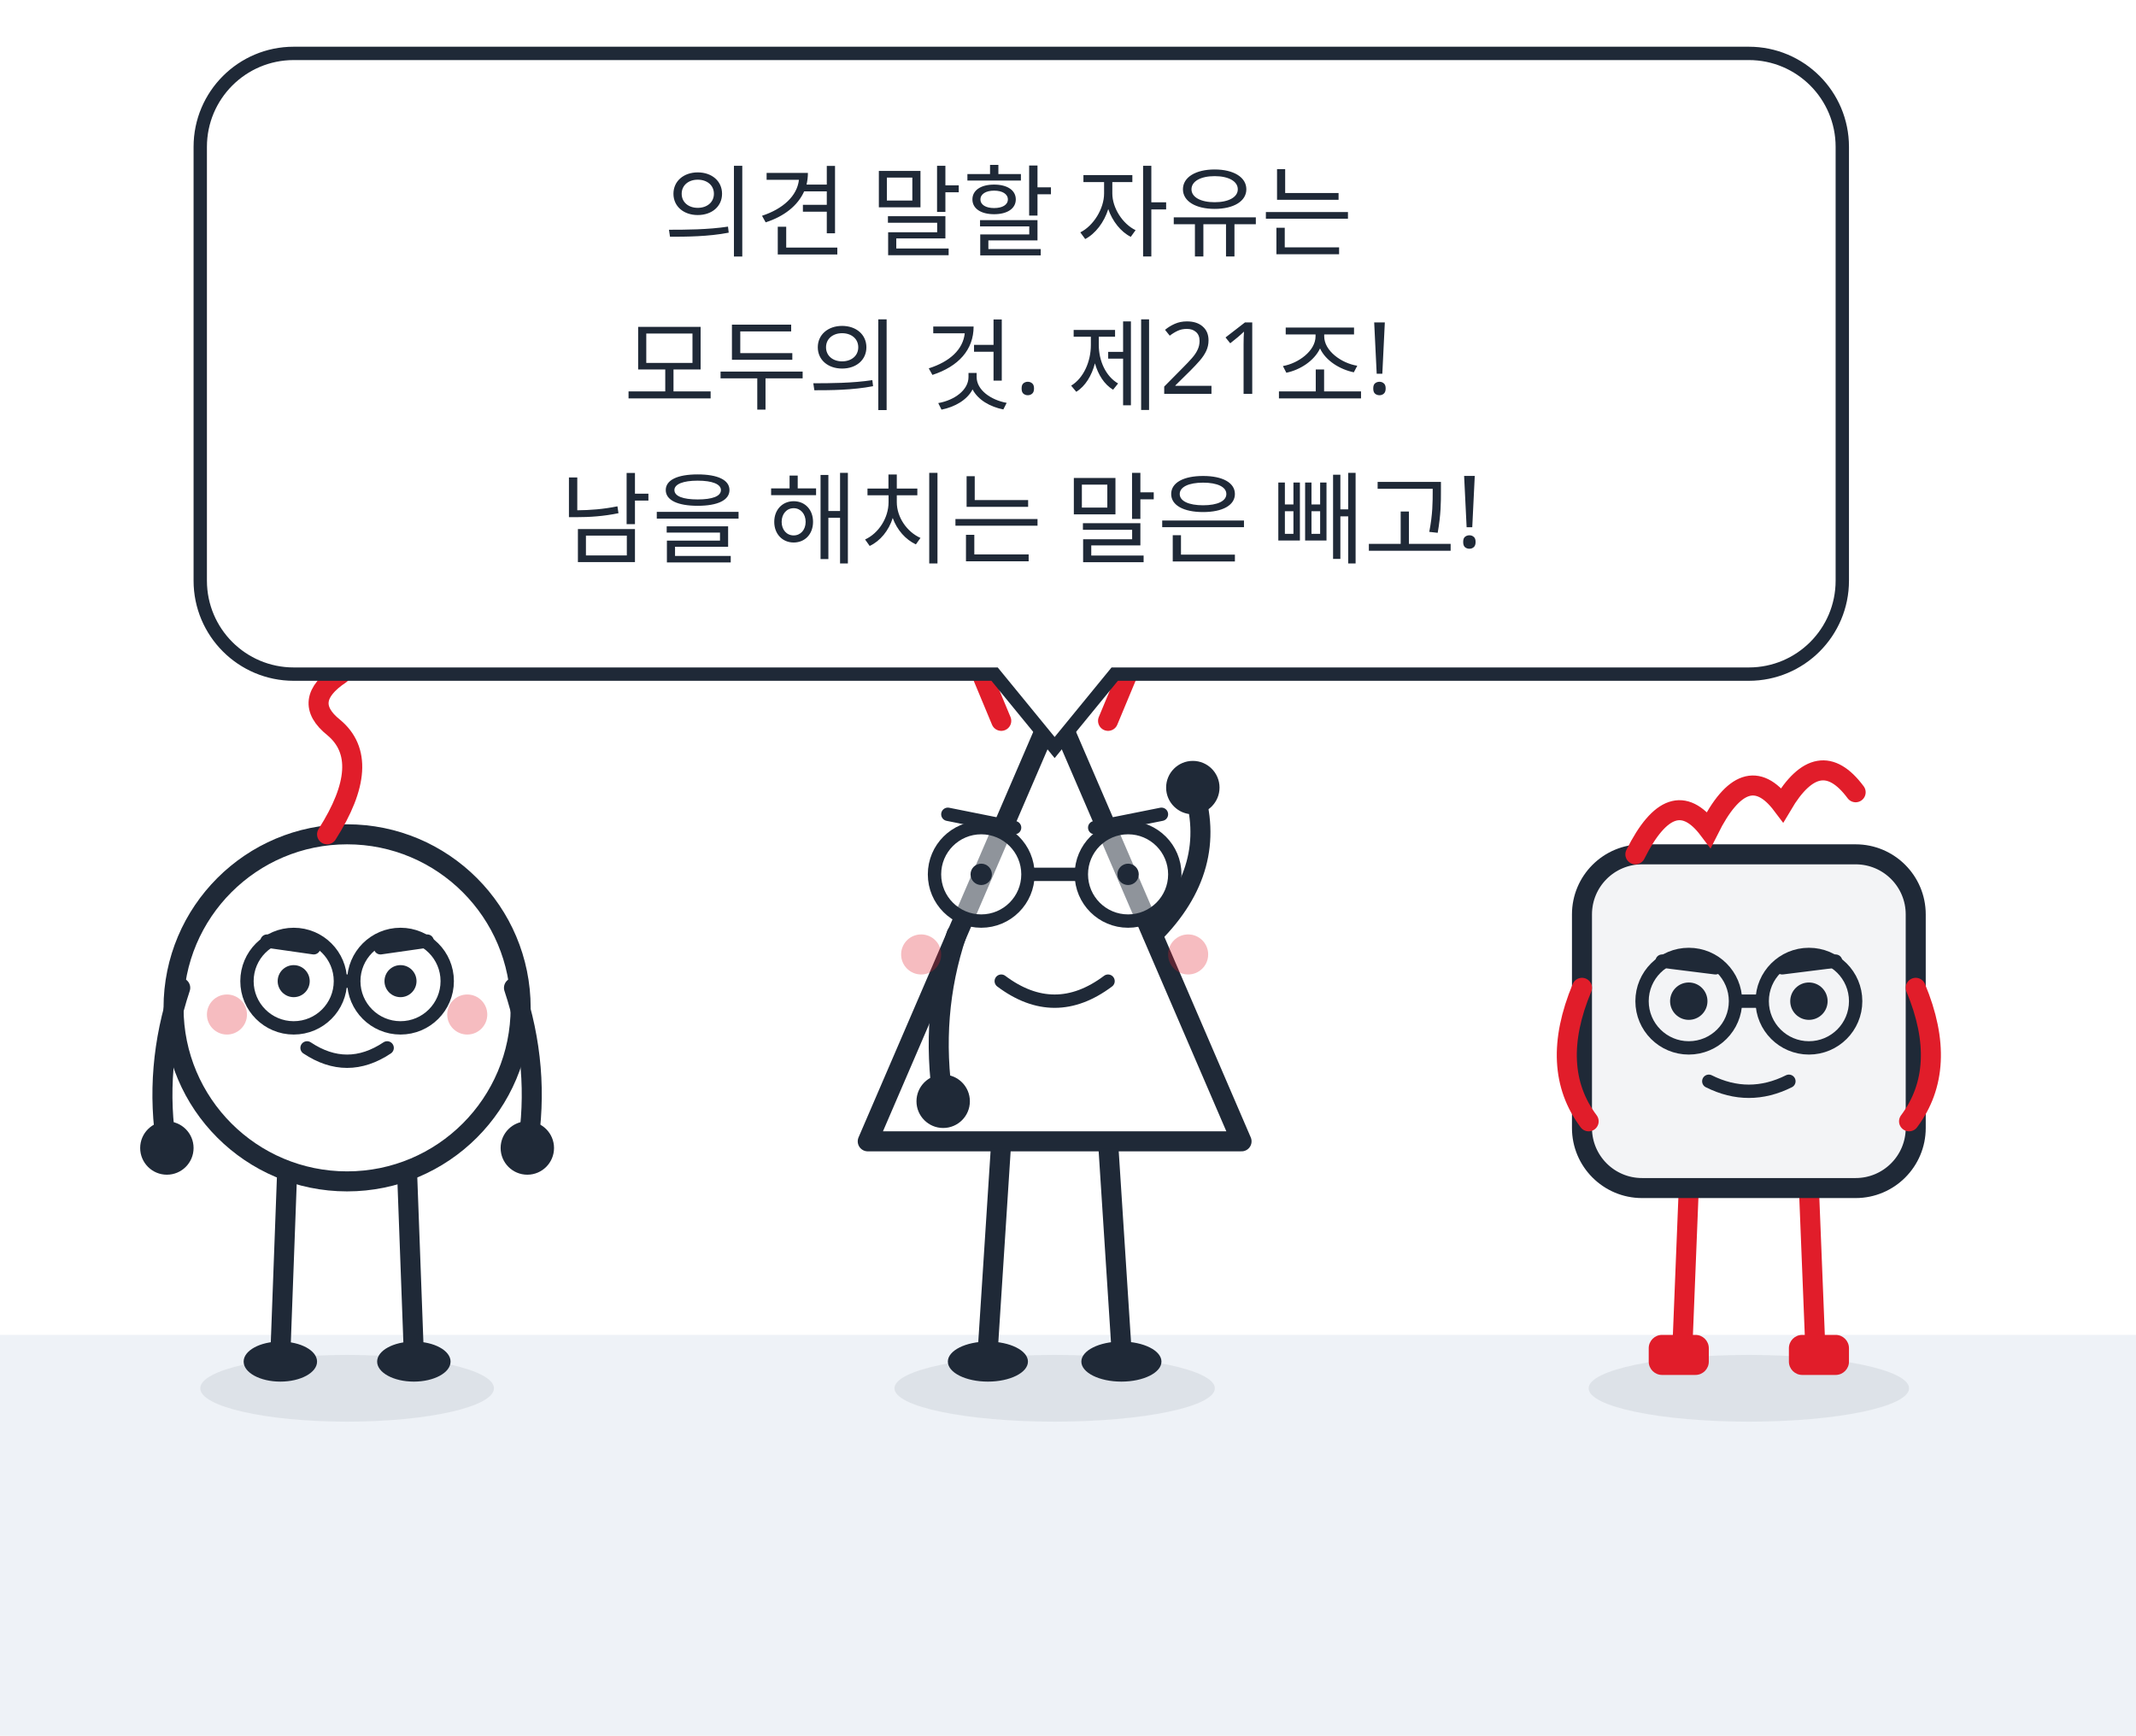
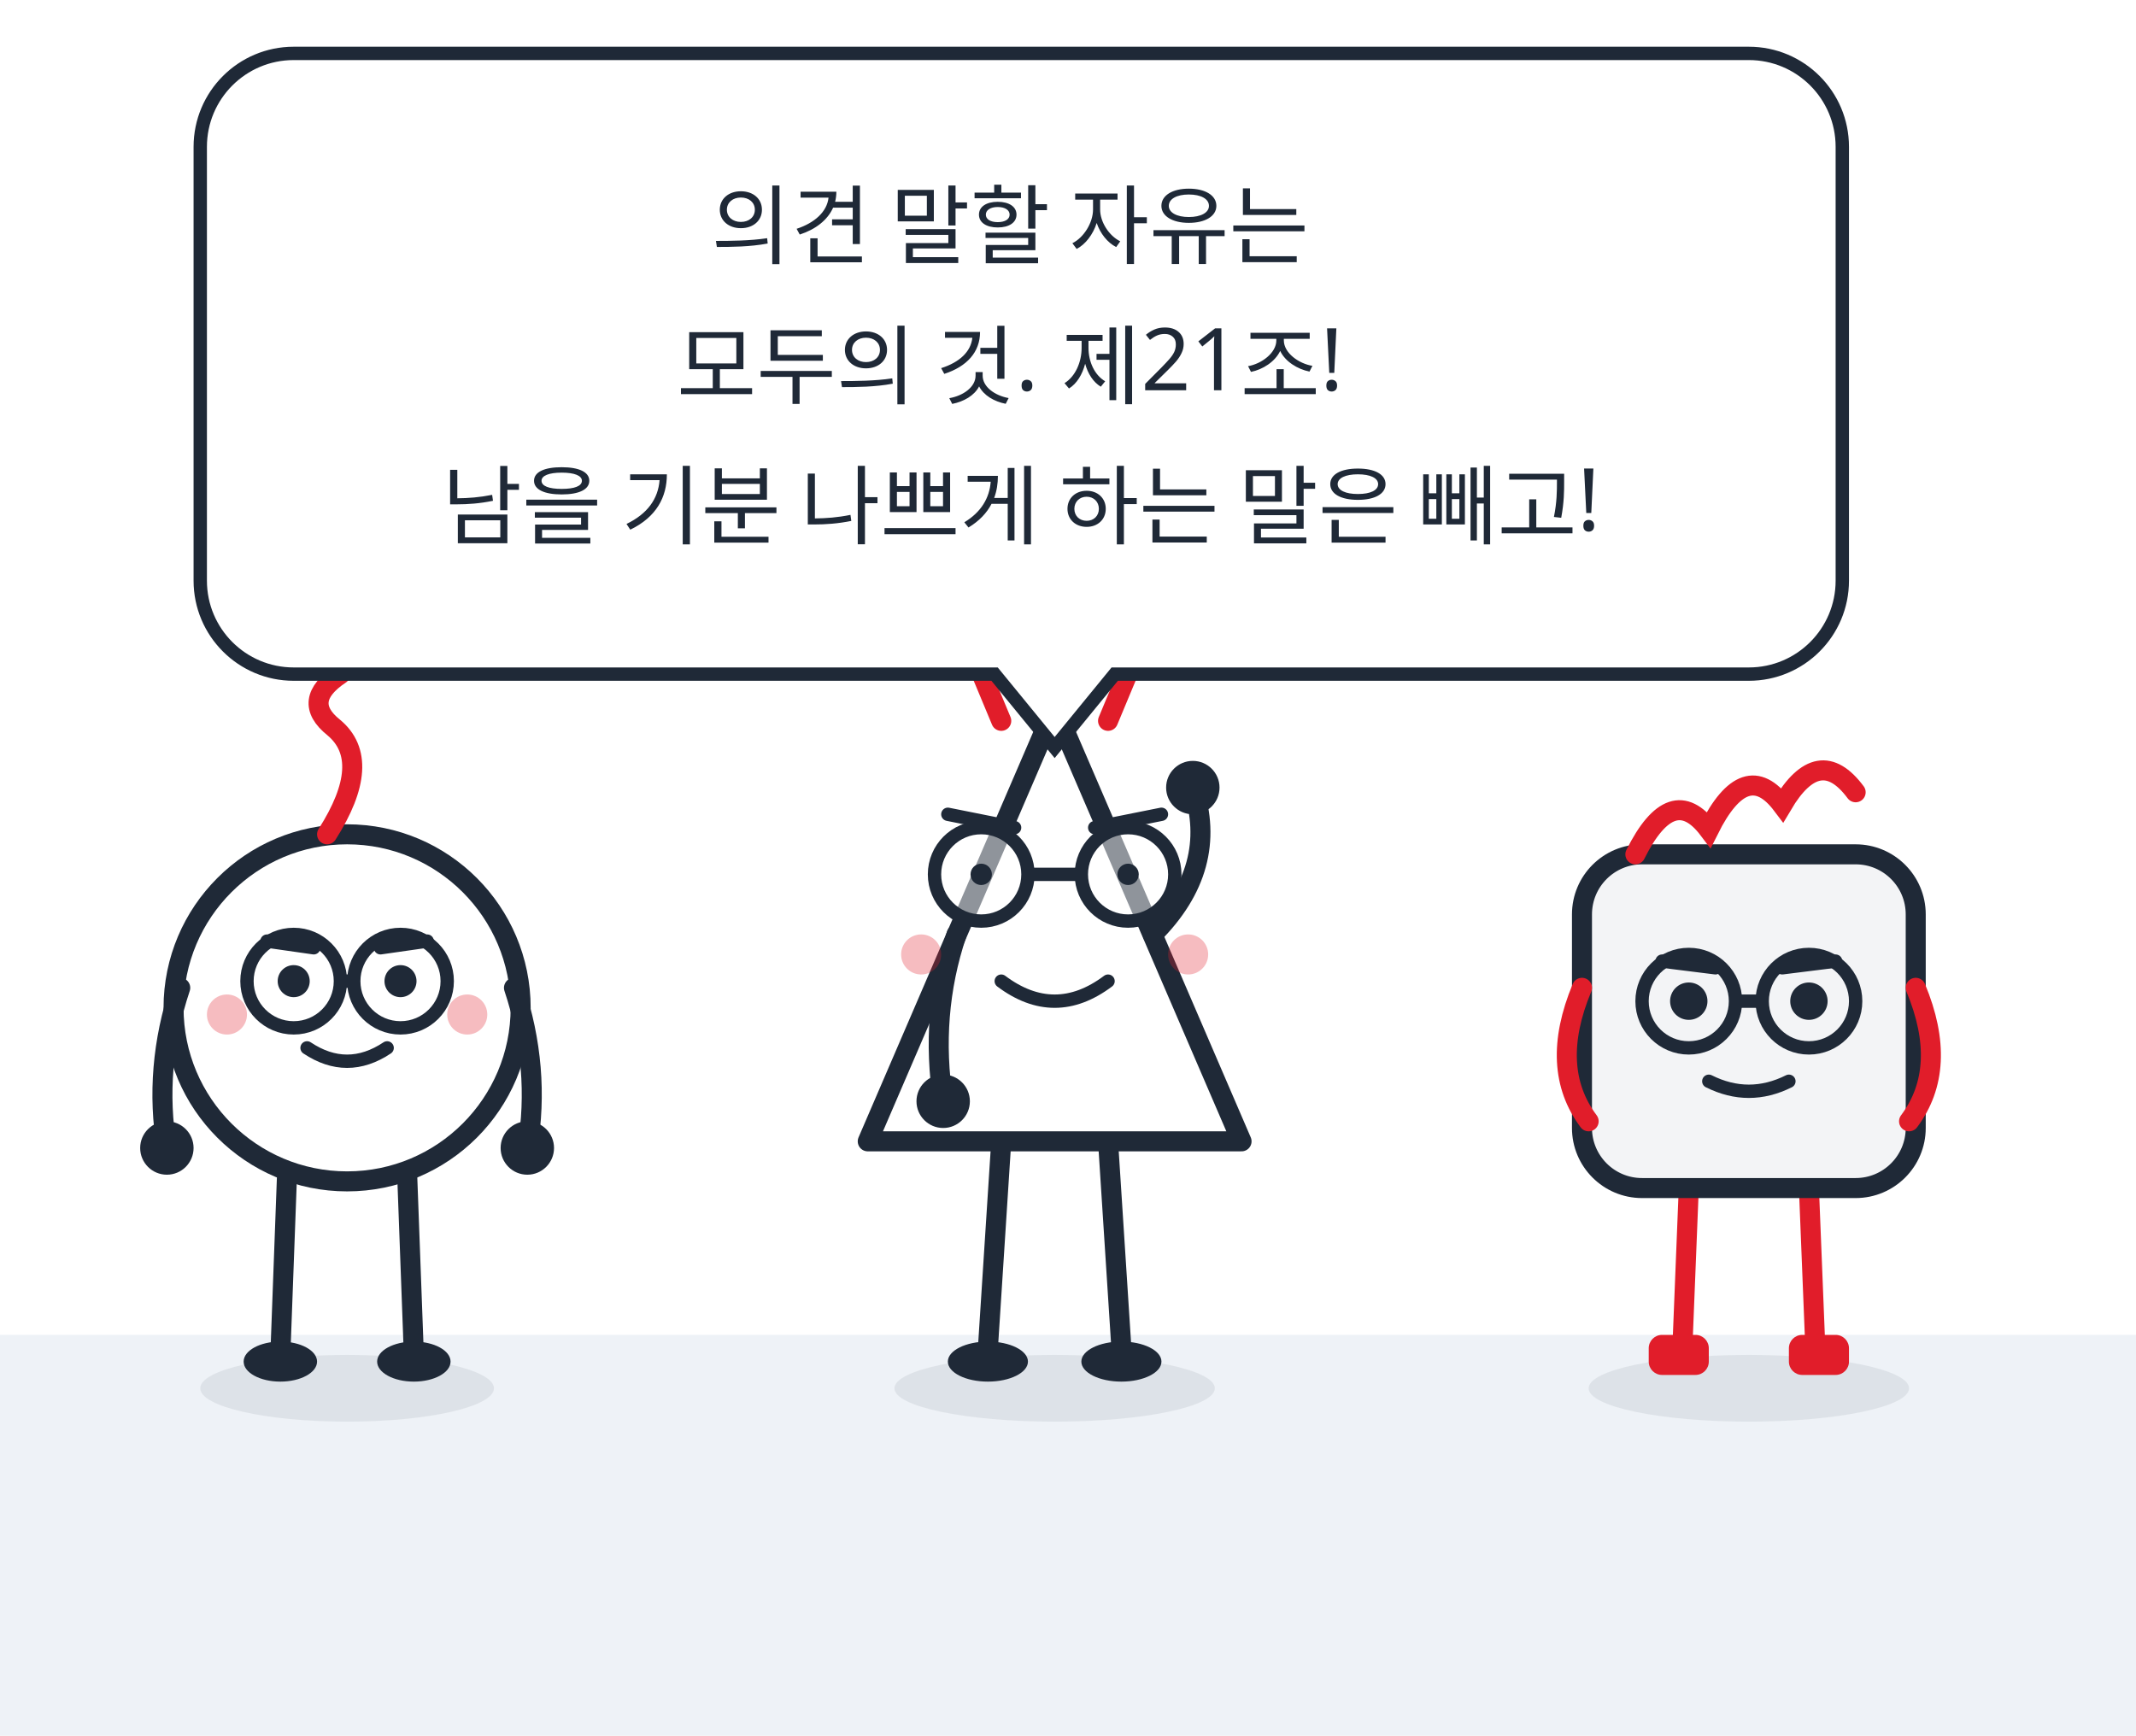
- <svg xmlns="http://www.w3.org/2000/svg" viewBox="0 0 320 260" role="img" aria-label="세모가 의견을 말할 자유는 모두의 것이며 남을 해치는 말은 빼야 한다고 헌법 제21조를 설명하는 장면">
+ <svg xmlns="http://www.w3.org/2000/svg" viewBox="0 0 320 260" role="img" aria-label="세모가 의견을 말할 자유는 모두의 것이며 남을 기분 나쁘게 하는 말은 빼야 한다고 헌법 제21조를 설명하는 장면">
  <rect width="320" height="260" fill="#ffffff" />
  <rect y="200" width="320" height="60" fill="#eef2f7" />
  <g transform="translate(52,206)">
    <ellipse cx="0" cy="2" rx="22" ry="5" fill="#1f2937" opacity="0.08" />
    <line x1="-9" y1="-30" x2="-10" y2="-3" stroke="#1f2937" stroke-width="3" stroke-linecap="round" />
    <line x1="9" y1="-30" x2="10" y2="-3" stroke="#1f2937" stroke-width="3" stroke-linecap="round" />
    <ellipse cx="-10" cy="-2" rx="5.5" ry="3" fill="#1f2937" />
    <ellipse cx="10" cy="-2" rx="5.5" ry="3" fill="#1f2937" />
    <circle cx="0" cy="-55" r="26" fill="#ffffff" stroke="#1f2937" stroke-width="3" />
    <path d="M -3,-81 Q 4,-92 -2,-97 Q -7,-101 -1,-105" stroke="#e11d2a" stroke-width="3" stroke-linecap="round" fill="none" />
    <path d="M -25,-58 Q -29,-46 -27,-34" stroke="#1f2937" stroke-width="3" stroke-linecap="round" fill="none" />
    <path d="M 25,-58 Q 29,-46 27,-34" stroke="#1f2937" stroke-width="3" stroke-linecap="round" fill="none" />
    <circle cx="-27" cy="-34" r="4" fill="#1f2937" />
    <circle cx="27" cy="-34" r="4" fill="#1f2937" />
    <circle cx="-18" cy="-54" r="3" fill="#e11d2a" opacity="0.3" />
    <circle cx="18" cy="-54" r="3" fill="#e11d2a" opacity="0.3" />
    <circle cx="-8" cy="-59" r="2.4" fill="#1f2937" />
    <circle cx="8" cy="-59" r="2.4" fill="#1f2937" />
    <g fill="none" stroke="#1f2937" stroke-width="2">
      <circle cx="-8" cy="-59" r="7" />
      <circle cx="8" cy="-59" r="7" />
      <path d="M -1,-59 h2" />
    </g>
    <line x1="-12" y1="-65" x2="-5" y2="-64" stroke="#1f2937" stroke-width="2" stroke-linecap="round" />
    <line x1="5" y1="-64" x2="12" y2="-65" stroke="#1f2937" stroke-width="2" stroke-linecap="round" />
    <path d="M -6,-49 Q 0,-45 6,-49" stroke="#1f2937" stroke-width="2" stroke-linecap="round" fill="none" />
  </g>
  <g transform="translate(158,206)">
    <ellipse cx="0" cy="2" rx="24" ry="5" fill="#1f2937" opacity="0.08" />
    <line x1="-8" y1="-35" x2="-10" y2="-4" stroke="#1f2937" stroke-width="3" stroke-linecap="round" />
    <line x1="8" y1="-35" x2="10" y2="-4" stroke="#1f2937" stroke-width="3" stroke-linecap="round" />
    <ellipse cx="-10" cy="-2" rx="6" ry="3" fill="#1f2937" />
    <ellipse cx="10" cy="-2" rx="6" ry="3" fill="#1f2937" />
    <polygon points="0,-100 -28,-35 28,-35" fill="#ffffff" stroke="#1f2937" stroke-width="3" stroke-linejoin="round" />
    <path d="M -8,-98 L -13,-110" stroke="#e11d2a" stroke-width="3" stroke-linecap="round" />
    <path d="M 0,-102 L 0,-115" stroke="#e11d2a" stroke-width="3" stroke-linecap="round" />
    <path d="M 8,-98 L 13,-110" stroke="#e11d2a" stroke-width="3" stroke-linecap="round" />
    <path d="M -14.7,-66 Q -18.7,-54 -16.7,-41" stroke="#1f2937" stroke-width="3" stroke-linecap="round" fill="none" />
    <path d="M 14.7,-66 Q 24.7,-76 20.7,-88" stroke="#1f2937" stroke-width="3" stroke-linecap="round" fill="none" />
    <circle cx="-16.7" cy="-41" r="4" fill="#1f2937" />
    <circle cx="20.7" cy="-88" r="4" fill="#1f2937" />
    <line x1="-16" y1="-84" x2="-6" y2="-82" stroke="#1f2937" stroke-width="2" stroke-linecap="round" />
    <line x1="6" y1="-82" x2="16" y2="-84" stroke="#1f2937" stroke-width="2" stroke-linecap="round" />
    <circle cx="-11" cy="-75" r="7" fill="#ffffff" fill-opacity="0.5" stroke="#1f2937" stroke-width="2" />
    <circle cx="11" cy="-75" r="7" fill="#ffffff" fill-opacity="0.5" stroke="#1f2937" stroke-width="2" />
    <line x1="-4" y1="-75" x2="4" y2="-75" stroke="#1f2937" stroke-width="2" />
    <circle cx="-11" cy="-75" r="1.6" fill="#1f2937" />
    <circle cx="11" cy="-75" r="1.6" fill="#1f2937" />
    <circle cx="-20" cy="-63" r="3" fill="#e11d2a" opacity="0.3" />
    <circle cx="20" cy="-63" r="3" fill="#e11d2a" opacity="0.3" />
    <path d="M -8,-59 Q 0,-53 8,-59" stroke="#1f2937" stroke-width="2" stroke-linecap="round" fill="none" />
  </g>
  <g transform="translate(262,206)">
    <ellipse cx="0" cy="2" rx="24" ry="5" fill="#1f2937" opacity="0.08" />
    <line x1="-9" y1="-28" x2="-10" y2="-3" stroke="#e11d2a" stroke-width="3" stroke-linecap="round" />
    <line x1="9" y1="-28" x2="10" y2="-3" stroke="#e11d2a" stroke-width="3" stroke-linecap="round" />
    <rect x="-15" y="-6" width="9" height="6" rx="2" fill="#e11d2a" />
    <rect x="6" y="-6" width="9" height="6" rx="2" fill="#e11d2a" />
    <rect x="-25" y="-78" width="50" height="50" rx="9" fill="#f3f4f6" stroke="#1f2937" stroke-width="3" />
    <path d="M -17,-78 q5.5 -11 11 -3.7 q5.5 -11 11 -3.7 q5.5 -9.3 11 -1.9" fill="none" stroke="#e11d2a" stroke-width="3" stroke-linecap="round" />
    <path d="M -25,-58 Q -30,-46 -24,-38" stroke="#e11d2a" stroke-width="3" stroke-linecap="round" fill="none" />
    <path d="M 25,-58 Q 30,-46 24,-38" stroke="#e11d2a" stroke-width="3" stroke-linecap="round" fill="none" />
    <circle cx="-9" cy="-56" r="2.8" fill="#1f2937" />
    <circle cx="9" cy="-56" r="2.8" fill="#1f2937" />
    <g fill="none" stroke="#1f2937" stroke-width="2">
      <circle cx="-9" cy="-56" r="7" />
      <circle cx="9" cy="-56" r="7" />
      <path d="M -2,-56 h4" />
    </g>
    <line x1="-13" y1="-62" x2="-5" y2="-61" stroke="#1f2937" stroke-width="2" stroke-linecap="round" />
    <line x1="5" y1="-61" x2="13" y2="-62" stroke="#1f2937" stroke-width="2" stroke-linecap="round" />
    <path d="M -6,-44 Q 0,-41 6,-44" stroke="#1f2937" stroke-width="2" stroke-linecap="round" fill="none" />
  </g>
  <path d="M 44,8 H 262 A14,14 0 0 1 276,22 V 87 A14,14 0 0 1 262,101 H 167 L 158,112 L 149,101 H 44 A14,14 0 0 1 30,87 V 22 A14,14 0 0 1 44,8 Z" fill="#ffffff" stroke="#1f2937" stroke-width="2" />
-   <text x="153" y="55" text-anchor="middle" dominant-baseline="middle" font-family="'Pretendard', sans-serif" font-size="15" fill="#1f2937">
-     <tspan x="153" dy="-23">의견 말할 자유는</tspan>
-     <tspan x="153" dy="23">모두의 것. 제21조!</tspan>
-     <tspan x="153" dy="23">남을 해치는 말은 빼고!</tspan>
+   <text x="153" y="55" text-anchor="middle" dominant-baseline="middle" font-family="'Pretendard', sans-serif" font-size="13" fill="#1f2937">
+     <tspan x="153" dy="-21">의견 말할 자유는</tspan>
+     <tspan x="153" dy="21">모두의 것. 제21조!</tspan>
+     <tspan x="153" dy="21">남을 기분 나쁘게 하는 말은 빼고!</tspan>
  </text>
</svg>
